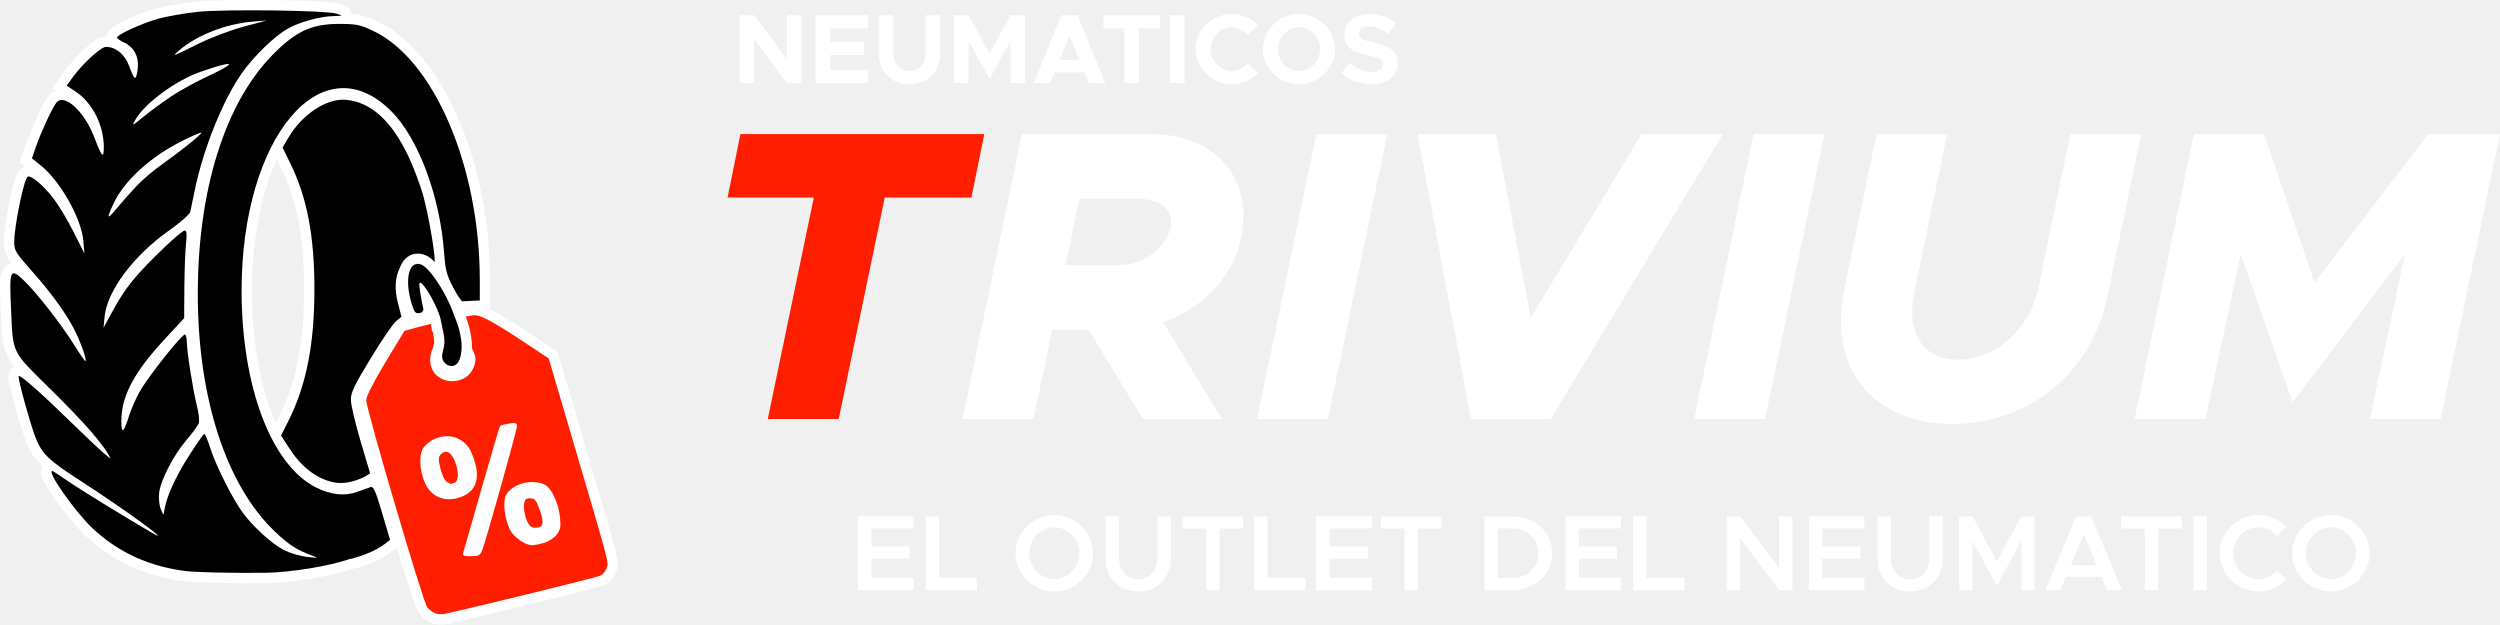
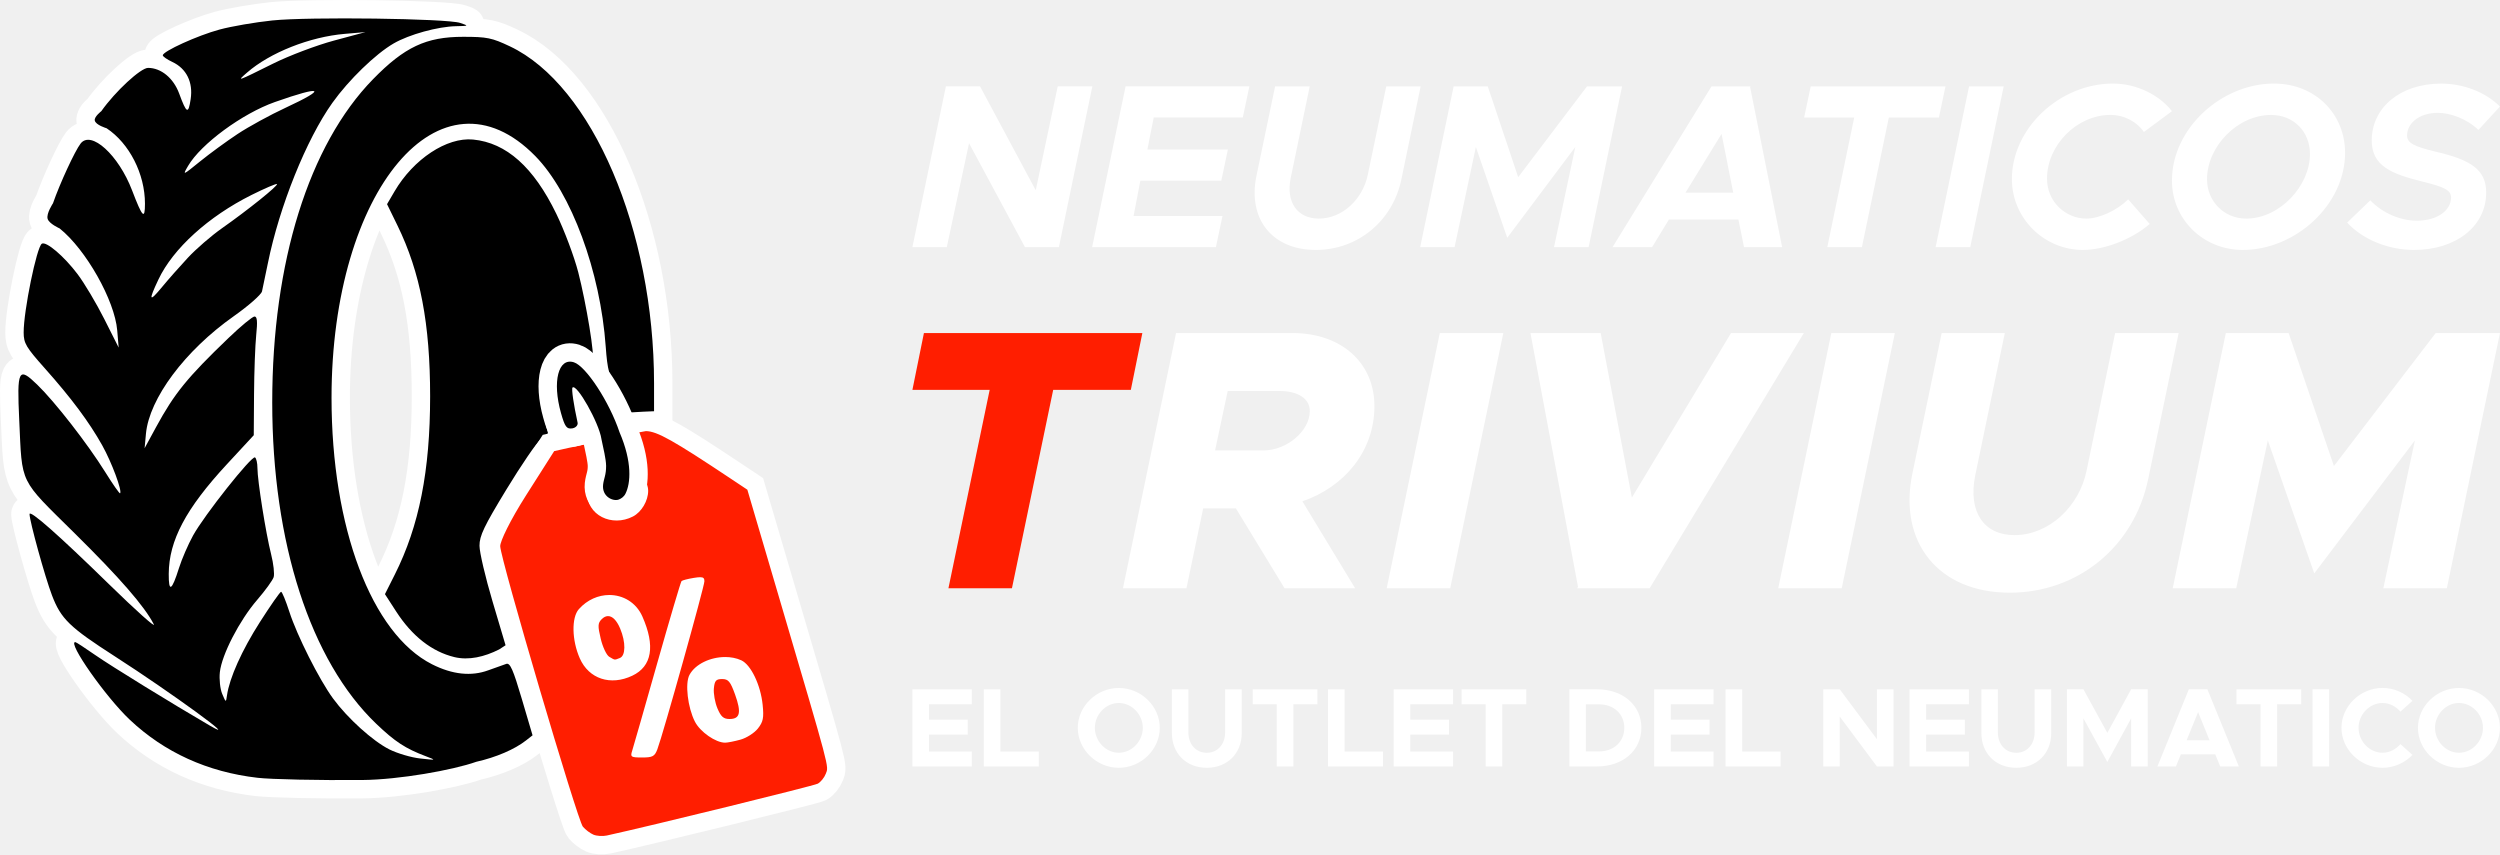
- <svg xmlns="http://www.w3.org/2000/svg" width="132.379mm" height="33.082mm" viewBox="0 0 132.379 33.082" version="1.1" id="svg5" xml:space="preserve">
+ <svg xmlns="http://www.w3.org/2000/svg" width="51.289mm" height="17.537mm" viewBox="0 0 51.289 17.537" version="1.1" id="svg5" xml:space="preserve">
  <defs id="defs2" />
-   <g id="layer1" transform="translate(-1295.553,-71.15976)">
-     <g aria-label="NEUMATICOS" id="text1571" style="font-size:3.841px;line-height:1.25;letter-spacing:0px;word-spacing:0px;fill:#ffffff;stroke-width:0.096" transform="matrix(1.362011,0,0,1.362011,-221.36,-252.887)">
-       <path d="m 1142.485,241.147 h 0.565 v -1.705 l 1.271,1.705 h 0.569 v -2.639 h -0.569 v 1.705 l -1.271,-1.705 h -0.565 z" style="font-weight:bold;font-family:Metropolis;-inkscape-font-specification:'Metropolis Bold'" id="path1593" />
-       <path d="m 1147.467,239.019 v -0.511 h -2.032 v 2.639 h 2.032 v -0.511 h -1.464 v -0.58 h 1.325 v -0.511 h -1.325 v -0.526 z" style="font-weight:bold;font-family:Metropolis;-inkscape-font-specification:'Metropolis Bold'" id="path1595" />
-       <path d="m 1149.088,241.193 c 0.699,0 1.195,-0.492 1.195,-1.187 v -1.498 h -0.569 v 1.475 c 0,0.407 -0.261,0.695 -0.626,0.695 -0.369,0 -0.63,-0.288 -0.63,-0.695 v -1.475 h -0.565 v 1.498 c 0,0.695 0.492,1.187 1.194,1.187 z" style="font-weight:bold;font-family:Metropolis;-inkscape-font-specification:'Metropolis Bold'" id="path1597" />
-       <path d="m 1150.821,241.147 h 0.565 v -1.644 l 0.818,1.49 0.814,-1.49 v 1.644 h 0.568 v -2.639 h -0.568 l -0.814,1.49 -0.818,-1.49 h -0.565 z" style="font-weight:bold;font-family:Metropolis;-inkscape-font-specification:'Metropolis Bold'" id="path1599" />
-       <path d="m 1156.064,241.147 h 0.638 l -1.076,-2.639 h -0.634 l -1.075,2.639 h 0.634 l 0.169,-0.415 h 1.175 z m -1.149,-0.895 0.392,-0.964 0.392,0.964 z" style="font-weight:bold;font-family:Metropolis;-inkscape-font-specification:'Metropolis Bold'" id="path1601" />
-       <path d="m 1157.443,241.147 h 0.569 v -2.128 h 0.822 v -0.511 h -2.212 v 0.511 h 0.822 z" style="font-weight:bold;font-family:Metropolis;-inkscape-font-specification:'Metropolis Bold'" id="path1603" />
-       <path d="m 1159.221,241.147 h 0.569 v -2.639 h -0.569 z" style="font-weight:bold;font-family:Metropolis;-inkscape-font-specification:'Metropolis Bold'" id="path1605" />
-       <path d="m 1161.614,241.193 c 0.4,0 0.768,-0.173 1.026,-0.442 l -0.411,-0.369 c -0.154,0.177 -0.373,0.296 -0.615,0.296 -0.442,0 -0.818,-0.392 -0.818,-0.853 0,-0.457 0.377,-0.849 0.818,-0.849 0.242,0 0.461,0.119 0.615,0.296 l 0.411,-0.369 c -0.257,-0.273 -0.626,-0.442 -1.026,-0.442 -0.757,0 -1.402,0.622 -1.402,1.364 0,0.741 0.645,1.367 1.402,1.367 z" style="font-weight:bold;font-family:Metropolis;-inkscape-font-specification:'Metropolis Bold'" id="path1607" />
-       <path d="m 1164.23,241.193 c 0.764,0 1.402,-0.626 1.402,-1.367 0,-0.741 -0.638,-1.364 -1.402,-1.364 -0.757,0 -1.402,0.622 -1.402,1.364 0,0.741 0.645,1.367 1.402,1.367 z m 0,-0.515 c -0.442,0 -0.818,-0.392 -0.818,-0.853 0,-0.457 0.376,-0.849 0.818,-0.849 0.446,0 0.822,0.392 0.822,0.849 0,0.461 -0.377,0.853 -0.822,0.853 z" style="font-weight:bold;font-family:Metropolis;-inkscape-font-specification:'Metropolis Bold'" id="path1609" />
-       <path d="m 1167.049,241.193 c 0.645,0 1.026,-0.334 1.026,-0.837 0,-0.488 -0.376,-0.657 -0.945,-0.784 -0.407,-0.092 -0.565,-0.154 -0.565,-0.346 0,-0.157 0.146,-0.284 0.388,-0.284 0.254,0 0.518,0.104 0.753,0.292 l 0.296,-0.407 c -0.269,-0.23 -0.603,-0.365 -1.033,-0.365 -0.576,0 -0.976,0.334 -0.976,0.822 0,0.511 0.396,0.668 0.953,0.795 0.403,0.092 0.557,0.15 0.557,0.338 0,0.165 -0.146,0.296 -0.43,0.296 -0.334,0 -0.618,-0.131 -0.868,-0.346 l -0.327,0.388 c 0.307,0.284 0.714,0.438 1.171,0.438 z" style="font-weight:bold;font-family:Metropolis;-inkscape-font-specification:'Metropolis Bold'" id="path1611" />
+   <g id="layer1" transform="translate(-96.04587,-318.0766)">
+     <g id="g11" transform="matrix(0.6445135,0,0,0.6445135,-181.3039,296.7606)">
+       <path style="font-style:italic;font-weight:bold;font-size:7.448px;line-height:1.25;font-family:Metropolis;-inkscape-font-specification:'Metropolis Bold Italic';letter-spacing:0px;word-spacing:0px;fill:#ffffff;stroke-width:0.186" d="m 459.367,40.939 h 1.095 l 0.708,-3.307 1.78,3.307 h 1.08 l 1.065,-5.117 h -1.102 l -0.7,3.307 -1.773,-3.307 h -1.087 z m 10.517,-4.126 0.209,-0.991 h -3.94 l -1.065,5.117 h 3.94 l 0.209,-0.991 h -2.83 l 0.216,-1.125 h 2.577 l 0.209,-0.991 h -2.562 l 0.201,-1.02 z m 2.324,4.216 c 1.333,0 2.45,-0.916 2.726,-2.257 l 0.611,-2.949 h -1.095 l -0.588,2.815 c -0.164,0.789 -0.819,1.393 -1.557,1.393 -0.685,0 -1.058,-0.521 -0.894,-1.303 l 0.603,-2.905 h -1.102 l -0.596,2.86 c -0.276,1.356 0.499,2.346 1.892,2.346 z m 3.322,-0.089 h 1.095 l 0.678,-3.188 0.998,2.89 2.167,-2.89 -0.678,3.188 h 1.102 l 1.065,-5.117 h -1.117 l -2.19,2.89 -0.968,-2.89 h -1.087 z m 10.308,0 h 1.214 l -1.02,-5.102 0.015,-0.015 h -1.244 l -3.15,5.117 h 1.259 l 0.536,-0.879 h 2.212 z m -1.862,-1.735 1.147,-1.869 0.372,1.869 z m 4.513,1.735 h 1.102 l 0.857,-4.126 h 1.594 l 0.209,-0.991 h -4.29 l -0.209,0.991 h 1.594 z m 3.448,0 h 1.102 l 1.065,-5.117 h -1.102 z m 4.685,0.089 c 0.7,0 1.572,-0.343 2.13,-0.827 l -0.685,-0.782 c -0.365,0.358 -0.924,0.611 -1.333,0.611 -0.655,0 -1.251,-0.529 -1.251,-1.274 0,-1.065 0.953,-2.026 2.018,-2.026 0.454,0 0.857,0.231 1.065,0.544 l 0.894,-0.663 c -0.395,-0.506 -1.11,-0.879 -1.877,-0.879 -1.698,0 -3.218,1.423 -3.218,3.039 0,1.259 1.035,2.257 2.257,2.257 z m 5.094,0 c 1.668,0 3.255,-1.43 3.255,-3.091 0,-1.236 -0.946,-2.205 -2.264,-2.205 -1.668,0 -3.247,1.423 -3.247,3.091 0,1.214 0.976,2.205 2.257,2.205 z m 0.104,-0.998 c -0.708,0 -1.244,-0.559 -1.244,-1.251 0,-1.043 0.968,-2.048 2.041,-2.048 0.722,0 1.236,0.536 1.236,1.244 0,1.013 -0.961,2.056 -2.033,2.056 z m 5.348,0.998 c 1.311,0 2.294,-0.737 2.294,-1.825 0,-0.73 -0.484,-1.043 -1.609,-1.303 -0.67,-0.164 -0.909,-0.268 -0.909,-0.514 0,-0.38 0.372,-0.722 0.983,-0.722 0.38,0 0.909,0.179 1.288,0.544 l 0.685,-0.745 c -0.462,-0.462 -1.169,-0.73 -1.869,-0.73 -1.318,0 -2.212,0.775 -2.212,1.81 0,0.812 0.626,1.065 1.624,1.311 0.685,0.171 0.901,0.268 0.901,0.506 0,0.387 -0.402,0.737 -1.095,0.737 -0.499,0 -1.08,-0.231 -1.475,-0.648 l -0.737,0.708 c 0.484,0.529 1.296,0.871 2.13,0.871 z" id="text6" aria-label="NEUMATICOS" />
+       <g id="g10" transform="matrix(0.5384356,0,0,0.5384356,535.7023,77.86621)">
+         <path style="font-style:italic;font-weight:800;font-size:21.96px;line-height:1.25;font-family:Metropolis;-inkscape-font-specification:'Metropolis Ultra-Bold Italic';letter-spacing:0px;word-spacing:0px;fill:#ffffff;stroke-width:0.549" d="m -114.458,-59.177 c 0,-2.569 -1.954,-4.326 -4.853,-4.326 h -6.874 l -3.14,15.087 h 3.755 l 0.988,-4.721 h 1.933 l 2.877,4.721 h 4.172 l -3.118,-5.139 c 2.503,-0.856 4.26,-2.987 4.26,-5.622 z m -8.674,-0.9 h 3.052 c 1.12,0 1.801,0.461 1.801,1.186 0,1.164 -1.34,2.328 -2.745,2.328 h -2.855 z m 9.399,11.661 h 3.755 l 3.14,-15.087 h -3.755 z m 20.357,-15.087 -5.863,9.728 -1.845,-9.728 h -4.151 l 2.811,14.999 -0.044,0.088 h 4.282 l 9.114,-15.087 z m 2.789,15.087 h 3.755 l 3.14,-15.087 h -3.755 z m 13.681,0.264 c 4.019,0 7.357,-2.701 8.191,-6.72 l 1.801,-8.63 h -3.755 l -1.691,8.147 c -0.439,2.13 -2.24,3.799 -4.26,3.799 -1.801,0 -2.745,-1.362 -2.328,-3.492 l 1.757,-8.455 h -3.733 l -1.735,8.323 c -0.834,4.041 1.537,7.027 5.754,7.027 z m 9.641,-0.264 h 3.755 l 1.867,-8.74 2.745,7.862 5.951,-7.862 -1.867,8.74 h 3.755 l 3.14,-15.087 h -3.799 l -6.017,7.862 -2.679,-7.862 H -64.125 Z" id="text7" aria-label="RIVIUM" />
+         <path style="font-style:italic;font-weight:800;font-size:21.96px;line-height:1.25;font-family:Metropolis;-inkscape-font-specification:'Metropolis Ultra-Bold Italic';letter-spacing:0px;word-spacing:0px;fill:#ff1e00;stroke-width:0.549" d="m -139.642,-48.416 h 3.755 l 2.438,-11.727 h 4.59 l 0.681,-3.36 h -12.913 l -0.681,3.36 h 4.568 z" id="text8" aria-label="T" />
+       </g>
+       <path style="font-weight:bold;font-size:3.574px;line-height:1.25;font-family:Metropolis;-inkscape-font-specification:'Metropolis Bold';letter-spacing:0px;word-spacing:0px;fill:#ffffff;stroke-width:0.089" d="m 461.258,55.49 v -0.475 h -1.891 v 2.456 h 1.891 v -0.475 h -1.362 v -0.54 h 1.233 v -0.475 h -1.233 v -0.49 z m 0.911,1.505 v -1.98 h -0.529 v 2.456 h 1.751 v -0.475 z m 3.767,0.518 c 0.711,0 1.305,-0.583 1.305,-1.272 0,-0.69 -0.593,-1.269 -1.305,-1.269 -0.704,0 -1.305,0.579 -1.305,1.269 0,0.69 0.6,1.272 1.305,1.272 z m 0,-0.479 c -0.411,0 -0.761,-0.365 -0.761,-0.794 0,-0.425 0.35,-0.79 0.761,-0.79 0.415,0 0.765,0.365 0.765,0.79 0,0.429 -0.35,0.794 -0.765,0.794 z m 2.802,0.479 c 0.651,0 1.112,-0.458 1.112,-1.104 v -1.394 h -0.529 v 1.373 c 0,0.379 -0.243,0.647 -0.583,0.647 -0.343,0 -0.586,-0.268 -0.586,-0.647 v -1.373 h -0.525 v 1.394 c 0,0.647 0.458,1.104 1.112,1.104 z m 2.227,-0.043 h 0.529 v -1.98 h 0.765 V 55.015 h -2.059 v 0.475 h 0.765 z m 2.159,-0.475 V 55.015 h -0.529 v 2.456 h 1.751 v -0.475 z m 3.453,-1.505 V 55.015 h -1.891 v 2.456 h 1.891 v -0.475 h -1.362 v -0.54 h 1.233 v -0.475 h -1.233 v -0.49 z m 1.037,1.98 h 0.529 v -1.98 h 0.765 V 55.015 h -2.059 v 0.475 h 0.765 z m 2.666,0 h 0.879 c 0.826,0 1.412,-0.511 1.412,-1.23 0,-0.718 -0.586,-1.226 -1.412,-1.226 h -0.879 z m 0.525,-0.479 v -1.498 h 0.422 c 0.468,0 0.801,0.311 0.801,0.747 0,0.44 -0.332,0.751 -0.801,0.751 z m 4.064,-1.501 V 55.015 h -1.891 v 2.456 h 1.891 v -0.475 h -1.362 v -0.54 h 1.233 v -0.475 h -1.233 v -0.49 z m 0.911,1.505 V 55.015 h -0.529 v 2.456 h 1.751 v -0.475 z m 2.581,0.475 h 0.525 v -1.587 l 1.183,1.587 h 0.529 V 55.015 h -0.529 v 1.587 l -1.183,-1.587 h -0.525 z m 4.636,-1.98 V 55.015 h -1.891 v 2.456 h 1.891 v -0.475 h -1.362 v -0.54 h 1.233 v -0.475 h -1.233 v -0.49 z m 1.508,2.023 c 0.651,0 1.112,-0.458 1.112,-1.104 V 55.015 h -0.529 v 1.373 c 0,0.379 -0.243,0.647 -0.583,0.647 -0.343,0 -0.586,-0.268 -0.586,-0.647 V 55.015 h -0.525 v 1.394 c 0,0.647 0.458,1.104 1.112,1.104 z m 1.612,-0.043 h 0.525 v -1.53 l 0.761,1.387 0.758,-1.387 v 1.53 h 0.529 v -2.456 h -0.529 l -0.758,1.387 -0.761,-1.387 h -0.525 z m 4.879,0 h 0.593 l -1.001,-2.456 h -0.59 l -1.001,2.456 h 0.59 l 0.157,-0.386 h 1.094 z m -1.069,-0.833 0.365,-0.897 0.365,0.897 z m 2.352,0.833 h 0.529 v -1.98 h 0.765 v -0.475 h -2.059 v 0.475 h 0.765 z m 1.655,0 h 0.529 v -2.456 h -0.529 z m 2.227,0.043 c 0.372,0 0.715,-0.161 0.954,-0.411 l -0.382,-0.343 c -0.143,0.164 -0.347,0.275 -0.572,0.275 -0.411,0 -0.761,-0.365 -0.761,-0.794 0,-0.425 0.35,-0.79 0.761,-0.79 0.225,0 0.429,0.111 0.572,0.275 l 0.382,-0.343 c -0.239,-0.254 -0.583,-0.411 -0.954,-0.411 -0.704,0 -1.305,0.579 -1.305,1.269 0,0.69 0.6,1.272 1.305,1.272 z m 2.434,0 c 0.711,0 1.305,-0.583 1.305,-1.272 0,-0.69 -0.593,-1.269 -1.305,-1.269 -0.704,0 -1.305,0.579 -1.305,1.269 0,0.69 0.6,1.272 1.305,1.272 z m 0,-0.479 c -0.411,0 -0.761,-0.365 -0.761,-0.794 0,-0.425 0.35,-0.79 0.761,-0.79 0.415,0 0.765,0.365 0.765,0.79 0,0.429 -0.35,0.794 -0.765,0.794 z" id="text10" aria-label="EL OUTLET DEL NEUMATICO" />
    </g>
-     <g aria-label="RIVIUM" id="text1575" style="font-size:16.123px;line-height:1.25;letter-spacing:0px;word-spacing:0px;fill:#ffffff;stroke-width:0.403" transform="matrix(1.362011,0,0,1.362011,-221.36,-252.887)">
-       <path d="m 1162.07,246.308 c 0,-1.886 -1.435,-3.176 -3.563,-3.176 h -5.047 l -2.306,11.077 h 2.757 l 0.726,-3.467 h 1.419 l 2.112,3.467 h 3.063 l -2.29,-3.773 c 1.838,-0.629 3.128,-2.193 3.128,-4.128 z m -6.369,-0.661 h 2.241 c 0.822,0 1.322,0.339 1.322,0.871 0,0.855 -0.984,1.709 -2.015,1.709 h -2.096 z" style="font-style:italic;font-weight:800;font-family:Metropolis;-inkscape-font-specification:'Metropolis Ultra-Bold Italic'" id="path1614" />
-       <path d="m 1162.602,254.208 h 2.757 l 2.306,-11.077 h -2.757 z" style="font-style:italic;font-weight:800;font-family:Metropolis;-inkscape-font-specification:'Metropolis Ultra-Bold Italic'" id="path1616" />
-       <path d="m 1177.549,243.132 -4.305,7.143 -1.354,-7.143 h -3.047 l 2.064,11.012 -0.032,0.065 h 3.144 l 6.691,-11.077 z" style="font-style:italic;font-weight:800;font-family:Metropolis;-inkscape-font-specification:'Metropolis Ultra-Bold Italic'" id="path1618" />
-       <path d="m 1179.596,254.208 h 2.757 l 2.306,-11.077 h -2.757 z" style="font-style:italic;font-weight:800;font-family:Metropolis;-inkscape-font-specification:'Metropolis Ultra-Bold Italic'" id="path1620" />
-       <path d="m 1189.641,254.402 c 2.951,0 5.401,-1.983 6.014,-4.934 l 1.322,-6.337 h -2.757 l -1.242,5.982 c -0.323,1.564 -1.645,2.789 -3.128,2.789 -1.322,0 -2.015,-1 -1.709,-2.564 l 1.29,-6.208 h -2.741 l -1.274,6.111 c -0.613,2.967 1.129,5.16 4.224,5.16 z" style="font-style:italic;font-weight:800;font-family:Metropolis;-inkscape-font-specification:'Metropolis Ultra-Bold Italic'" id="path1622" />
-       <path d="m 1196.719,254.208 h 2.757 l 1.371,-6.417 2.015,5.772 4.369,-5.772 -1.371,6.417 h 2.757 l 2.306,-11.077 h -2.789 l -4.418,5.772 -1.967,-5.772 h -2.725 z" style="font-style:italic;font-weight:800;font-family:Metropolis;-inkscape-font-specification:'Metropolis Ultra-Bold Italic'" id="path1624" />
-     </g>
-     <g aria-label="T" id="text1579" style="font-size:16.123px;line-height:1.25;letter-spacing:0px;word-spacing:0px;fill:#ff1e00;stroke-width:0.403" transform="matrix(1.362011,0,0,1.362011,-221.36,-252.887)">
-       <path d="m 1143.58,254.208 h 2.757 l 1.79,-8.61 h 3.37 l 0.5,-2.467 h -9.481 l -0.5,2.467 h 3.354 z" style="font-style:italic;font-weight:800;font-family:Metropolis;-inkscape-font-specification:'Metropolis Ultra-Bold Italic'" id="path1627" />
-     </g>
-     <g aria-label="EL OUTLET DEL NEUMATICO" id="text1583" style="font-size:4.18px;line-height:1.25;letter-spacing:0px;word-spacing:0px;fill:#ffffff;stroke-width:0.105" transform="matrix(1.362011,0,0,1.362011,-221.36,-252.887)">
-       <path d="m 1149.245,258.467 v -0.477 h -2.161 v 2.872 h 2.161 v -0.477 h -1.639 v -0.748 h 1.484 v -0.477 h -1.484 v -0.694 z" style="font-weight:600;font-family:Metropolis;-inkscape-font-specification:'Metropolis Semi-Bold'" id="path1630" />
-       <path d="m 1150.239,260.386 v -2.395 h -0.518 v 2.872 h 1.994 v -0.477 z" style="font-weight:600;font-family:Metropolis;-inkscape-font-specification:'Metropolis Semi-Bold'" id="path1632" />
-       <path d="m 1154.721,260.913 c 0.815,0 1.505,-0.681 1.505,-1.488 0,-0.807 -0.69,-1.484 -1.505,-1.484 -0.819,0 -1.509,0.677 -1.509,1.484 0,0.807 0.69,1.488 1.509,1.488 z m 0,-0.477 c -0.531,0 -0.978,-0.46 -0.978,-1.012 0,-0.548 0.447,-1.008 0.978,-1.008 0.527,0 0.97,0.46 0.97,1.008 0,0.552 -0.443,1.012 -0.97,1.012 z" style="font-weight:600;font-family:Metropolis;-inkscape-font-specification:'Metropolis Semi-Bold'" id="path1634" />
-       <path d="m 1157.982,260.913 c 0.744,0 1.267,-0.527 1.267,-1.275 v -1.647 h -0.518 v 1.63 c 0,0.477 -0.309,0.819 -0.748,0.819 -0.435,0 -0.744,-0.343 -0.744,-0.819 v -1.63 h -0.523 v 1.647 c 0,0.748 0.527,1.275 1.267,1.275 z" style="font-weight:600;font-family:Metropolis;-inkscape-font-specification:'Metropolis Semi-Bold'" id="path1636" />
-       <path d="m 1160.624,260.863 h 0.518 v -2.395 h 0.92 v -0.477 h -2.358 v 0.477 h 0.92 z" style="font-weight:600;font-family:Metropolis;-inkscape-font-specification:'Metropolis Semi-Bold'" id="path1638" />
-       <path d="m 1163.003,260.386 v -2.395 h -0.518 v 2.872 h 1.994 v -0.477 z" style="font-weight:600;font-family:Metropolis;-inkscape-font-specification:'Metropolis Semi-Bold'" id="path1640" />
-       <path d="m 1167.062,258.467 v -0.477 h -2.161 v 2.872 h 2.161 v -0.477 h -1.639 v -0.748 h 1.484 v -0.477 h -1.484 v -0.694 z" style="font-weight:600;font-family:Metropolis;-inkscape-font-specification:'Metropolis Semi-Bold'" id="path1642" />
-       <path d="m 1168.337,260.863 h 0.518 v -2.395 h 0.92 v -0.477 h -2.358 v 0.477 h 0.92 z" style="font-weight:600;font-family:Metropolis;-inkscape-font-specification:'Metropolis Semi-Bold'" id="path1644" />
-       <path d="m 1171.443,260.863 h 1.012 c 0.949,0 1.618,-0.598 1.618,-1.438 0,-0.84 -0.669,-1.434 -1.618,-1.434 h -1.012 z m 0.522,-0.472 v -1.927 h 0.543 c 0.606,0 1.033,0.397 1.033,0.962 0,0.564 -0.426,0.966 -1.033,0.966 z" style="font-weight:600;font-family:Metropolis;-inkscape-font-specification:'Metropolis Semi-Bold'" id="path1646" />
-       <path d="m 1176.748,258.467 v -0.477 h -2.161 v 2.872 h 2.161 v -0.477 h -1.639 v -0.748 h 1.484 v -0.477 h -1.484 v -0.694 z" style="font-weight:600;font-family:Metropolis;-inkscape-font-specification:'Metropolis Semi-Bold'" id="path1648" />
-       <path d="m 1177.743,260.386 v -2.395 h -0.518 v 2.872 h 1.994 v -0.477 z" style="font-weight:600;font-family:Metropolis;-inkscape-font-specification:'Metropolis Semi-Bold'" id="path1650" />
-       <path d="m 1180.861,260.863 h 0.522 v -2.019 l 1.518,2.019 h 0.518 v -2.872 h -0.518 v 2.019 l -1.518,-2.019 h -0.522 z" style="font-weight:600;font-family:Metropolis;-inkscape-font-specification:'Metropolis Semi-Bold'" id="path1652" />
-       <path d="m 1186.213,258.467 v -0.477 h -2.161 v 2.872 h 2.161 v -0.477 h -1.639 v -0.748 h 1.484 v -0.477 h -1.484 v -0.694 z" style="font-weight:600;font-family:Metropolis;-inkscape-font-specification:'Metropolis Semi-Bold'" id="path1654" />
-       <path d="m 1187.989,260.913 c 0.744,0 1.267,-0.527 1.267,-1.275 v -1.647 h -0.518 v 1.63 c 0,0.477 -0.309,0.819 -0.748,0.819 -0.435,0 -0.744,-0.343 -0.744,-0.819 v -1.63 h -0.523 v 1.647 c 0,0.748 0.527,1.275 1.267,1.275 z" style="font-weight:600;font-family:Metropolis;-inkscape-font-specification:'Metropolis Semi-Bold'" id="path1656" />
-       <path d="m 1189.896,260.863 h 0.522 v -1.919 l 0.945,1.752 0.949,-1.752 v 1.919 h 0.518 v -2.872 h -0.518 l -0.949,1.752 -0.945,-1.752 h -0.522 z" style="font-weight:600;font-family:Metropolis;-inkscape-font-specification:'Metropolis Semi-Bold'" id="path1658" />
-       <path d="m 1195.652,260.863 h 0.577 l -1.2,-2.872 h -0.581 l -1.2,2.872 h 0.581 l 0.217,-0.518 h 1.388 z m -1.417,-0.97 0.506,-1.208 0.506,1.208 z" style="font-weight:600;font-family:Metropolis;-inkscape-font-specification:'Metropolis Semi-Bold'" id="path1660" />
-       <path d="m 1197.115,260.863 h 0.518 v -2.395 h 0.92 v -0.477 h -2.358 v 0.477 h 0.92 z" style="font-weight:600;font-family:Metropolis;-inkscape-font-specification:'Metropolis Semi-Bold'" id="path1662" />
-       <path d="m 1199.009,260.863 h 0.518 v -2.872 h -0.518 z" style="font-weight:600;font-family:Metropolis;-inkscape-font-specification:'Metropolis Semi-Bold'" id="path1664" />
-       <path d="m 1201.53,260.913 c 0.422,0 0.807,-0.18 1.083,-0.468 l -0.368,-0.343 c -0.18,0.205 -0.435,0.334 -0.715,0.334 -0.531,0 -0.978,-0.46 -0.978,-1.012 0,-0.548 0.447,-1.008 0.978,-1.008 0.276,0 0.535,0.13 0.711,0.334 l 0.372,-0.347 c -0.276,-0.284 -0.66,-0.464 -1.083,-0.464 -0.819,0 -1.509,0.677 -1.509,1.484 0,0.807 0.69,1.488 1.509,1.488 z" style="font-weight:600;font-family:Metropolis;-inkscape-font-specification:'Metropolis Semi-Bold'" id="path1666" />
-       <path d="m 1204.352,260.913 c 0.815,0 1.505,-0.681 1.505,-1.488 0,-0.807 -0.69,-1.484 -1.505,-1.484 -0.819,0 -1.509,0.677 -1.509,1.484 0,0.807 0.69,1.488 1.509,1.488 z m 0,-0.477 c -0.531,0 -0.978,-0.46 -0.978,-1.012 0,-0.548 0.447,-1.008 0.978,-1.008 0.527,0 0.97,0.46 0.97,1.008 0,0.552 -0.443,1.012 -0.97,1.012 z" style="font-weight:600;font-family:Metropolis;-inkscape-font-specification:'Metropolis Semi-Bold'" id="path1668" />
-     </g>
-     <g id="g1591" transform="matrix(0.4374888,0,0,0.4374888,711.7743,39.27501)">
-       <path style="fill:#000000;stroke:#ffffff;stroke-width:2.5;stroke-dasharray:none;stroke-opacity:1;paint-order:stroke fill markers" d="m 1357.006,142.015 c -4.458,-0.514 -8.318,-2.269 -11.411,-5.187 -2.16,-2.037 -5.603,-6.943 -4.874,-6.943 0.066,0 0.869,0.522 1.786,1.161 1.403,0.978 6.878,4.348 10.265,6.319 2.909,1.693 -3.518,-2.99 -8.506,-6.199 -4.056,-2.608 -4.822,-3.352 -5.626,-5.455 -0.621,-1.624 -2.007,-6.641 -2.007,-7.263 0,-0.431 2.572,1.838 7.114,6.274 2.385,2.329 4.182,3.938 3.994,3.574 -0.836,-1.618 -3.034,-4.145 -7.084,-8.147 -5.001,-4.94 -4.673,-4.27 -4.946,-10.109 -0.212,-4.524 -0.074,-4.796 1.602,-3.174 1.585,1.533 4.509,5.291 6.087,7.823 0.681,1.092 1.278,1.946 1.327,1.897 0.206,-0.206 -0.752,-2.777 -1.597,-4.289 -1.166,-2.085 -2.758,-4.221 -5.133,-6.888 -1.678,-1.883 -1.886,-2.235 -1.889,-3.193 -0.01,-1.924 1.167,-7.662 1.624,-7.945 0.39,-0.241 1.982,1.113 3.192,2.717 0.61,0.808 1.686,2.616 2.393,4.019 l 1.284,2.55 -0.13,-1.537 c -0.227,-2.683 -2.794,-7.23 -5.146,-9.113 l -1.075,-0.861 0.48,-1.388 c 0.607,-1.757 1.954,-4.671 2.467,-5.338 0.936,-1.216 3.395,1.02 4.604,4.185 0.925,2.422 1.151,2.656 1.151,1.188 0,-2.657 -1.392,-5.392 -3.433,-6.742 l -1.056,-0.699 0.585,-0.828 c 1.248,-1.765 3.522,-3.871 4.181,-3.87 1.165,0.002 2.271,0.914 2.778,2.292 0.665,1.806 0.822,1.881 1.03,0.494 0.226,-1.504 -0.378,-2.726 -1.639,-3.316 -0.466,-0.218 -0.85,-0.484 -0.853,-0.592 -0.011,-0.356 3.116,-1.777 5.074,-2.306 1.062,-0.287 3.181,-0.652 4.709,-0.812 3.257,-0.341 15.618,-0.178 16.801,0.221 0.78,0.263 0.774,0.268 -0.359,0.29 -1.641,0.032 -4.204,0.74 -5.594,1.545 -1.613,0.934 -4.012,3.26 -5.47,5.302 -2.326,3.26 -4.743,9.267 -5.769,14.342 -0.221,1.091 -0.457,2.223 -0.524,2.514 -0.067,0.291 -1.205,1.292 -2.529,2.225 -4.356,3.07 -7.553,7.353 -7.847,10.51 l -0.12,1.288 1.016,-1.869 c 1.649,-3.034 2.787,-4.436 6.487,-7.986 1.099,-1.055 2.144,-1.918 2.322,-1.918 0.239,0 0.279,0.433 0.152,1.654 -0.094,0.909 -0.182,3.297 -0.195,5.306 l -0.024,3.652 -2.416,2.611 c -3.656,3.951 -5.167,6.803 -5.185,9.783 -0.01,1.694 0.267,1.537 0.914,-0.516 0.252,-0.8 0.819,-2.11 1.259,-2.91 0.999,-1.816 5.242,-7.166 5.537,-6.983 0.12,0.074 0.218,0.501 0.218,0.948 0,1.115 0.748,5.831 1.222,7.707 0.214,0.847 0.317,1.769 0.228,2.05 -0.089,0.28 -0.753,1.195 -1.475,2.032 -1.585,1.837 -3.164,4.897 -3.335,6.463 -0.069,0.63 0.026,1.502 0.21,1.938 0.335,0.793 0.335,0.793 0.429,0.132 0.222,-1.56 1.327,-4.02 2.941,-6.548 0.953,-1.492 1.805,-2.712 1.895,-2.712 0.09,0 0.422,0.804 0.739,1.787 0.684,2.122 2.67,6.066 3.903,7.749 1.297,1.77 3.559,3.814 5.04,4.556 0.716,0.358 1.956,0.723 2.756,0.811 1.453,0.159 1.454,0.159 0.504,-0.2 -1.83,-0.691 -2.764,-1.303 -4.437,-2.903 -5.876,-5.623 -9.297,-16.193 -9.297,-28.729 0,-12.523 3.275,-23.02 9.014,-28.894 2.81,-2.875 4.747,-3.786 8.051,-3.786 2.134,0 2.568,0.089 4.184,0.854 7.346,3.48 12.882,16.427 12.882,30.131 v 2.486 l -0.926,0.04 c -0.509,0.022 -1.034,0.052 -1.166,0.066 -0.132,0.015 -0.649,-0.757 -1.148,-1.715 -0.767,-1.472 -0.934,-2.114 -1.079,-4.154 -0.478,-6.733 -3.066,-13.744 -6.291,-17.04 -8.431,-8.616 -18.221,2.997 -18.219,21.612 0,11.59 3.577,21.071 8.978,23.809 1.818,0.921 3.513,1.103 5.035,0.541 0.655,-0.242 1.38,-0.5 1.611,-0.574 0.338,-0.108 0.61,0.507 1.383,3.126 l 0.963,3.261 -0.589,0.461 c -1.017,0.796 -2.664,1.503 -4.436,1.903 -2.114,0.75 -6.909,1.6 -10.176,1.63 -3.929,0.034 -8.156,-0.056 -9.393,-0.199 z m -6.218,-46.489 c 0.728,-0.783 2.097,-1.967 3.043,-2.632 2.333,-1.64 5.049,-3.821 4.918,-3.951 -0.058,-0.059 -1.081,0.38 -2.272,0.974 -3.857,1.924 -7.016,4.793 -8.323,7.556 -0.909,1.921 -0.832,2.075 0.331,0.665 0.539,-0.654 1.576,-1.829 2.303,-2.612 z m 4.446,-11.062 c 0.99,-0.654 2.911,-1.705 4.27,-2.336 3.812,-1.769 3.342,-2.03 -0.937,-0.52 -2.922,1.031 -6.623,3.755 -7.764,5.714 -0.507,0.871 -0.491,0.865 1.058,-0.392 0.865,-0.702 2.383,-1.812 3.373,-2.466 z m 3.178,-6.293 c 1.428,-0.71 3.869,-1.633 5.424,-2.052 l 2.828,-0.761 -1.845,0.157 c -3.134,0.267 -6.682,1.671 -8.738,3.458 -0.953,0.829 -0.942,0.825 2.332,-0.803 z m 16.189,53.054 c -2.006,-0.488 -3.774,-1.874 -5.196,-4.074 l -1.003,-1.551 0.885,-1.76 c 2.171,-4.318 3.152,-9.269 3.154,-15.915 0,-6.494 -0.878,-11.096 -2.917,-15.274 l -0.934,-1.912 0.671,-1.145 c 1.693,-2.889 4.676,-4.857 7.019,-4.631 2.975,0.287 5.411,2.461 7.441,6.638 0.721,1.484 1.604,3.839 1.963,5.234 0.696,2.703 1.533,7.641 1.265,7.908 -0.677,-0.605 -1.271,-0.713 -2.035,-0.719 -2.066,0 -3.182,2.389 -2.379,5.482 l 0.445,1.713 -0.658,0.536 c -0.362,0.295 -1.741,2.316 -3.066,4.492 -1.996,3.279 -2.407,4.14 -2.402,5.027 0,0.589 0.528,2.831 1.167,4.982 l 1.162,3.912 -0.572,0.373 c -1.313,0.664 -2.724,0.997 -4.012,0.684 z" id="path1585" />
-       <path id="path1587" style="fill:#ff1e00;fill-opacity:1;stroke:#ffffff;stroke-width:2.5;stroke-dasharray:none;stroke-opacity:1;paint-order:stroke fill markers" d="m 1391.73,111.027 c -0.507,0.08 -1.104,0.197 -1.644,0.332 -0.208,0.045 -0.39,0.079 -0.568,0.111 0.347,0.868 0.556,1.652 0.658,2.341 0.167,0.05 0.302,0.11 0.39,0.174 0.648,0.347 1.366,1.597 1.366,2.379 0,0.895 -0.596,1.898 -1.361,2.294 -1.865,0.964 -4.149,-0.085 -4.118,-2.236 0.013,-0.882 0.316,-1.478 0.665,-1.874 0.284,-0.343 0.652,-0.565 1.043,-0.698 -0.055,-0.576 -0.236,-1.329 -0.391,-2.063 -5e-4,1.2e-4 -9e-4,4.1e-4 0,5.2e-4 -0.289,0.096 -1.296,0.28 -3.112,0.775 l -1.323,0.371 -2.315,3.828 c -1.406,2.325 -2.315,4.11 -2.315,4.548 0,1.073 6.902,24.502 7.388,25.076 0.23,0.272 0.656,0.594 0.947,0.716 0.291,0.122 0.827,0.157 1.191,0.077 4.016,-0.881 18.495,-4.439 18.86,-4.635 0.264,-0.141 0.589,-0.544 0.722,-0.896 0.269,-0.707 0.437,-0.074 -4.173,-15.73 l -2.842,-9.653 -1.455,-0.969 c -5.153,-3.431 -6.611,-4.257 -7.61,-4.268 z m 4.843,13.059 c 0.307,-0.001 0.387,0.104 0.387,0.361 0,0.468 -3.713,13.73 -4.207,15.027 -0.24,0.63 -0.423,0.728 -1.36,0.728 -1.003,0 -1.069,-0.044 -0.892,-0.595 0.105,-0.327 1.112,-3.846 2.238,-7.82 1.126,-3.974 2.105,-7.283 2.176,-7.354 0.071,-0.071 0.56,-0.199 1.087,-0.284 0.247,-0.04 0.433,-0.062 0.572,-0.062 z m -8.132,1.591 c 1.233,-0.007 2.414,0.655 2.974,1.921 1.167,2.638 0.857,4.458 -0.9,5.292 -1.948,0.924 -3.882,0.286 -4.694,-1.55 -0.716,-1.618 -0.755,-3.648 -0.085,-4.4 0.755,-0.847 1.746,-1.258 2.705,-1.264 z m -0.119,1.886 c -0.182,0.007 -0.366,0.098 -0.543,0.275 -0.351,0.351 -0.362,0.601 -0.085,1.758 0.178,0.742 0.519,1.463 0.759,1.604 h 5e-4 c 0.534,0.312 0.445,0.302 0.944,0.11 0.529,-0.203 0.544,-1.407 0.034,-2.629 -0.313,-0.748 -0.708,-1.134 -1.109,-1.118 z m 10.479,3.658 c 0.509,-0.002 1.01,0.09 1.45,0.29 0.864,0.394 1.734,2.202 1.914,3.982 0.119,1.168 0.048,1.521 -0.427,2.12 -0.313,0.395 -1.01,0.841 -1.549,0.991 -0.539,0.15 -1.159,0.273 -1.377,0.273 -0.847,0.002 -2.232,-0.963 -2.702,-1.883 -0.642,-1.256 -0.894,-3.414 -0.488,-4.173 0.524,-0.979 1.878,-1.596 3.179,-1.6 z m -0.256,1.969 c -0.545,0 -0.672,0.144 -0.739,0.833 -0.044,0.458 0.098,1.262 0.317,1.786 0.311,0.745 0.547,0.953 1.081,0.953 0.946,0 1.077,-0.574 0.496,-2.189 -0.418,-1.163 -0.602,-1.383 -1.155,-1.383 z" />
-       <path style="fill:#000000;stroke:#ffffff;stroke-width:2.5;stroke-dasharray:none;stroke-opacity:1;paint-order:stroke fill markers" d="m 1387.752,111.712 c -0.221,-1.441 -2.204,-4.957 -2.582,-4.578 -0.106,0.106 0.1,1.526 0.455,3.135 0.047,0.215 -0.147,0.462 -0.483,0.513 -0.501,0.077 -0.657,-0.16 -0.998,-1.368 -0.796,-2.82 -0.239,-4.981 1.15,-4.54 1.08,0.343 3.168,3.523 4.083,6.254 1.148,2.66 1.001,4.573 0.527,5.5 -0.142,0.277 -0.402,0.451 -0.618,0.523 -0.502,0.168 -1.489,-0.27 -1.379,-1.327 0.057,-0.545 0.279,-0.872 0.27,-1.697 -0.01,-0.614 -0.24,-1.534 -0.424,-2.415 z" id="path1589" />
+     <g id="g14" transform="matrix(0.1680702,0,0,0.1680702,-122.178,308.97)" style="stroke-width:3.285;stroke-dasharray:none">
+       <g id="g13" transform="translate(-5.582735,-3.439076)">
+         <path style="fill:#000000;stroke:#ffffff;stroke-width:4.485;stroke-dasharray:none;stroke-opacity:1;paint-order:stroke fill markers" d="m 1335.418,152.562 c -6.088,-0.702 -11.358,-3.098 -15.582,-7.083 -2.949,-2.782 -7.651,-9.481 -6.655,-9.481 0.09,0 1.187,0.713 2.439,1.585 1.916,1.335 9.392,5.937 14.018,8.629 3.972,2.311 -4.803,-4.083 -11.616,-8.464 -5.538,-3.562 -6.585,-4.577 -7.682,-7.448 -0.847,-2.218 -2.741,-9.069 -2.741,-9.917 0,-0.588 3.512,2.51 9.714,8.568 3.256,3.181 5.711,5.377 5.454,4.88 -1.141,-2.209 -4.142,-5.661 -9.674,-11.125 -6.828,-6.745 -6.381,-5.831 -6.754,-13.805 -0.289,-6.177 -0.101,-6.549 2.188,-4.334 2.165,2.094 6.157,7.225 8.312,10.683 0.93,1.492 1.745,2.657 1.812,2.591 0.281,-0.281 -1.026,-3.792 -2.181,-5.856 -1.593,-2.848 -3.766,-5.764 -7.01,-9.406 -2.291,-2.572 -2.575,-3.052 -2.58,-4.359 -0.014,-2.628 1.593,-10.463 2.218,-10.849 0.533,-0.329 2.706,1.52 4.359,3.71 0.833,1.103 2.303,3.572 3.267,5.487 l 1.753,3.482 -0.177,-2.099 c -0.309,-3.664 -3.816,-9.873 -7.027,-12.444 0,0 -1.294,-0.573 -1.468,-1.175 -0.186,-0.642 0.655,-1.896 0.655,-1.896 0.829,-2.4 2.668,-6.378 3.369,-7.289 1.278,-1.66 4.636,1.393 6.286,5.715 1.263,3.308 1.572,3.627 1.572,1.622 0,-3.629 -1.901,-7.363 -4.687,-9.207 0,0 -1.335,-0.388 -1.441,-0.954 -0.085,-0.453 0.799,-1.13 0.799,-1.13 1.704,-2.411 4.809,-5.285 5.709,-5.284 1.591,0.003 3.101,1.248 3.794,3.129 0.908,2.466 1.122,2.569 1.406,0.675 0.308,-2.054 -0.516,-3.722 -2.238,-4.528 -0.637,-0.298 -1.161,-0.662 -1.165,-0.808 -0.015,-0.486 4.255,-2.427 6.929,-3.148 1.45,-0.392 4.344,-0.891 6.431,-1.109 4.448,-0.465 21.327,-0.243 22.942,0.302 1.065,0.359 1.057,0.366 -0.49,0.397 -2.241,0.044 -5.741,1.011 -7.639,2.11 -2.203,1.275 -5.479,4.451 -7.469,7.24 -3.177,4.452 -6.476,12.655 -7.878,19.585 -0.301,1.49 -0.623,3.035 -0.716,3.432 -0.091,0.397 -1.646,1.765 -3.453,3.038 -5.949,4.193 -10.315,10.04 -10.715,14.351 l -0.163,1.759 1.387,-2.553 c 2.252,-4.143 3.806,-6.057 8.858,-10.905 1.501,-1.441 2.928,-2.619 3.171,-2.619 0.326,0 0.381,0.591 0.208,2.258 -0.128,1.242 -0.248,4.502 -0.266,7.245 l -0.033,4.987 -3.299,3.565 c -4.992,5.396 -7.056,9.29 -7.08,13.359 -0.014,2.313 0.365,2.099 1.248,-0.705 0.344,-1.093 1.118,-2.881 1.72,-3.974 1.365,-2.479 7.158,-9.785 7.561,-9.535 0.164,0.101 0.298,0.684 0.298,1.294 0,1.523 1.021,7.963 1.669,10.524 0.292,1.156 0.432,2.416 0.311,2.799 -0.122,0.383 -1.028,1.632 -2.014,2.775 -2.164,2.509 -4.32,6.687 -4.554,8.825 -0.094,0.86 0.036,2.051 0.286,2.647 0.457,1.083 0.457,1.083 0.586,0.181 0.303,-2.13 1.812,-5.49 4.016,-8.942 1.301,-2.037 2.465,-3.703 2.587,-3.703 0.123,0 0.576,1.098 1.008,2.44 0.933,2.898 3.646,8.284 5.33,10.581 1.771,2.417 4.86,5.209 6.882,6.222 0.977,0.489 2.671,0.988 3.764,1.108 1.984,0.218 1.986,0.217 0.689,-0.273 -2.499,-0.944 -3.774,-1.779 -6.059,-3.965 -8.024,-7.679 -12.695,-22.112 -12.695,-39.229 0,-17.101 4.472,-31.435 12.309,-39.455 3.837,-3.926 6.481,-5.17 10.994,-5.17 2.914,0 3.507,0.121 5.713,1.166 10.032,4.751 17.591,22.432 17.591,41.144 v 3.394 l -1.265,0.054 c -0.696,0.03 -1.412,0.07 -1.593,0.09 -0.18,0.02 -0.886,-1.034 -1.567,-2.342 -1.048,-2.01 -1.276,-2.887 -1.473,-5.673 -0.653,-9.194 -4.187,-18.768 -8.591,-23.268 -11.513,-11.766 -24.881,4.092 -24.879,29.512 0,15.826 4.884,28.773 12.26,32.511 2.482,1.258 4.796,1.506 6.875,0.738 0.894,-0.33 1.884,-0.683 2.2,-0.784 0.461,-0.147 0.833,0.693 1.889,4.269 l 1.314,4.453 -0.805,0.63 c -1.389,1.087 -3.638,2.052 -6.058,2.599 -2.886,1.024 -9.434,2.184 -13.895,2.225 -5.365,0.046 -11.137,-0.076 -12.826,-0.271 z m -8.49,-63.482 c 0.994,-1.069 2.863,-2.686 4.155,-3.594 3.186,-2.239 6.894,-5.218 6.716,-5.396 -0.079,-0.08 -1.476,0.519 -3.102,1.33 -5.266,2.628 -9.581,6.544 -11.366,10.318 -1.241,2.623 -1.137,2.833 0.452,0.908 0.736,-0.893 2.151,-2.497 3.145,-3.566 z m 6.071,-15.105 c 1.352,-0.893 3.975,-2.328 5.831,-3.189 5.206,-2.416 4.564,-2.772 -1.28,-0.71 -3.99,1.408 -9.044,5.127 -10.602,7.802 -0.693,1.189 -0.67,1.181 1.445,-0.536 1.181,-0.959 3.254,-2.474 4.606,-3.367 z m 4.339,-8.593 c 1.95,-0.969 5.283,-2.23 7.407,-2.802 l 3.861,-1.039 -2.52,0.214 c -4.279,0.364 -9.124,2.282 -11.931,4.722 -1.302,1.132 -1.287,1.127 3.184,-1.096 z m 22.107,72.446 c -2.74,-0.667 -5.153,-2.559 -7.095,-5.563 l -1.369,-2.118 1.208,-2.403 c 2.965,-5.896 4.305,-12.657 4.307,-21.732 0,-8.868 -1.198,-15.151 -3.984,-20.857 l -1.275,-2.611 0.916,-1.564 c 2.312,-3.946 6.385,-6.633 9.584,-6.324 4.063,0.392 7.389,3.36 10.161,9.065 0.984,2.026 2.191,5.243 2.681,7.147 0.95,3.691 2.093,10.433 1.728,10.799 -0.925,-0.826 -1.736,-0.973 -2.779,-0.982 -2.821,0 -4.345,3.263 -3.248,7.486 l 0.607,2.34 -0.898,0.731 c -0.494,0.402 -2.378,3.163 -4.186,6.134 -2.725,4.478 -3.287,5.653 -3.281,6.865 0,0.804 0.721,3.865 1.594,6.803 l 1.587,5.342 -0.781,0.509 c -1.793,0.907 -3.719,1.362 -5.478,0.934 z" id="path11" />
+         <path id="path12" style="fill:#ff1e00;fill-opacity:1;stroke:#ffffff;stroke-width:4.485;stroke-dasharray:none;stroke-opacity:1;paint-order:stroke fill markers" d="m 1382.835,110.247 c -0.693,0.109 -1.507,0.269 -2.245,0.454 -0.285,0.061 -0.532,0.108 -0.776,0.152 0.473,1.185 0.759,2.256 0.899,3.197 0.228,0.068 0.412,0.151 0.533,0.238 0.885,0.474 1.865,2.18 1.865,3.248 0,1.222 -0.813,2.592 -1.859,3.133 -2.547,1.317 -5.666,-0.116 -5.623,-3.053 0.018,-1.204 0.431,-2.018 0.908,-2.559 0.388,-0.468 0.89,-0.771 1.424,-0.953 -0.075,-0.787 -0.322,-1.815 -0.533,-2.818 -7e-4,1.6e-4 0,5.6e-4 0,7.1e-4 -0.431,0.153 -2.167,0.676 -3.996,1.002 l -1.795,0.401 -3.426,5.387 c -1.991,3.131 -3.161,5.612 -3.161,6.21 0,1.466 9.425,33.458 10.088,34.242 0.314,0.371 0.895,0.811 1.293,0.978 0.398,0.167 1.129,0.214 1.626,0.105 5.484,-1.203 25.255,-6.062 25.754,-6.329 0.36,-0.193 0.804,-0.743 0.986,-1.223 0.367,-0.966 0.597,-0.101 -5.698,-21.479 l -3.881,-13.182 -1.987,-1.323 c -7.036,-4.685 -9.027,-5.813 -10.392,-5.829 z m 6.613,17.832 c 0.419,-0.001 0.528,0.142 0.528,0.493 0,0.639 -5.071,18.749 -5.745,20.52 -0.328,0.86 -0.577,0.994 -1.857,0.994 -1.369,0 -1.459,-0.06 -1.218,-0.813 0.143,-0.447 1.519,-5.252 3.056,-10.679 1.537,-5.426 2.874,-9.945 2.971,-10.041 0.097,-0.096 0.765,-0.271 1.485,-0.388 0.337,-0.055 0.591,-0.085 0.781,-0.085 z m -11.105,2.172 c 1.684,-0.01 3.296,0.894 4.061,2.624 1.594,3.603 1.171,6.088 -1.229,7.227 -2.66,1.262 -5.301,0.391 -6.409,-2.116 -0.978,-2.209 -1.031,-4.981 -0.116,-6.008 1.031,-1.157 2.384,-1.718 3.693,-1.726 z m -0.162,2.576 c -0.249,0.01 -0.499,0.134 -0.742,0.376 -0.479,0.479 -0.495,0.82 -0.116,2.401 0.243,1.013 0.709,1.998 1.037,2.19 h 7e-4 c 0.73,0.426 0.607,0.412 1.288,0.15 0.723,-0.277 0.743,-1.921 0.046,-3.59 -0.427,-1.022 -0.967,-1.549 -1.514,-1.526 z m 14.309,4.995 c 0.695,-0.003 1.38,0.123 1.981,0.397 1.18,0.538 2.367,3.007 2.614,5.438 0.162,1.595 0.065,2.076 -0.583,2.895 -0.427,0.54 -1.379,1.148 -2.116,1.353 -0.736,0.204 -1.583,0.373 -1.881,0.373 -1.157,0.003 -3.048,-1.316 -3.69,-2.571 -0.876,-1.715 -1.221,-4.662 -0.666,-5.698 0.715,-1.337 2.564,-2.179 4.34,-2.185 z m -0.35,2.689 c -0.744,0 -0.918,0.196 -1.009,1.137 -0.06,0.626 0.134,1.723 0.433,2.439 0.425,1.018 0.747,1.301 1.477,1.301 1.292,0 1.47,-0.784 0.677,-2.989 -0.571,-1.589 -0.821,-1.888 -1.578,-1.888 z" />
+         <path style="fill:#000000;stroke:#ffffff;stroke-width:4.485;stroke-dasharray:none;stroke-opacity:1;paint-order:stroke fill markers" d="m 1377.401,111.183 c -0.301,-1.968 -3.01,-6.768 -3.526,-6.252 -0.145,0.145 0.14,2.083 0.621,4.281 0.06,0.272 -0.164,0.581 -0.562,0.681 0,8.6e-4 -0.014,0.001 -0.014,0.003 -0.029,0.007 -0.057,0.012 -0.087,0.017 -0.684,0.105 -0.897,-0.218 -1.363,-1.869 -1.087,-3.851 -0.327,-6.801 1.57,-6.199 1.474,0.468 4.326,4.81 5.575,8.54 1.567,3.633 1.367,6.244 0.72,7.511 -0.193,0.378 -0.549,0.616 -0.844,0.714 -0.686,0.23 -2.033,-0.368 -1.883,-1.813 0.078,-0.744 0.381,-1.191 0.369,-2.318 -0.014,-0.839 -0.328,-2.094 -0.579,-3.298 z" id="path13" />
+       </g>
    </g>
  </g>
</svg>
